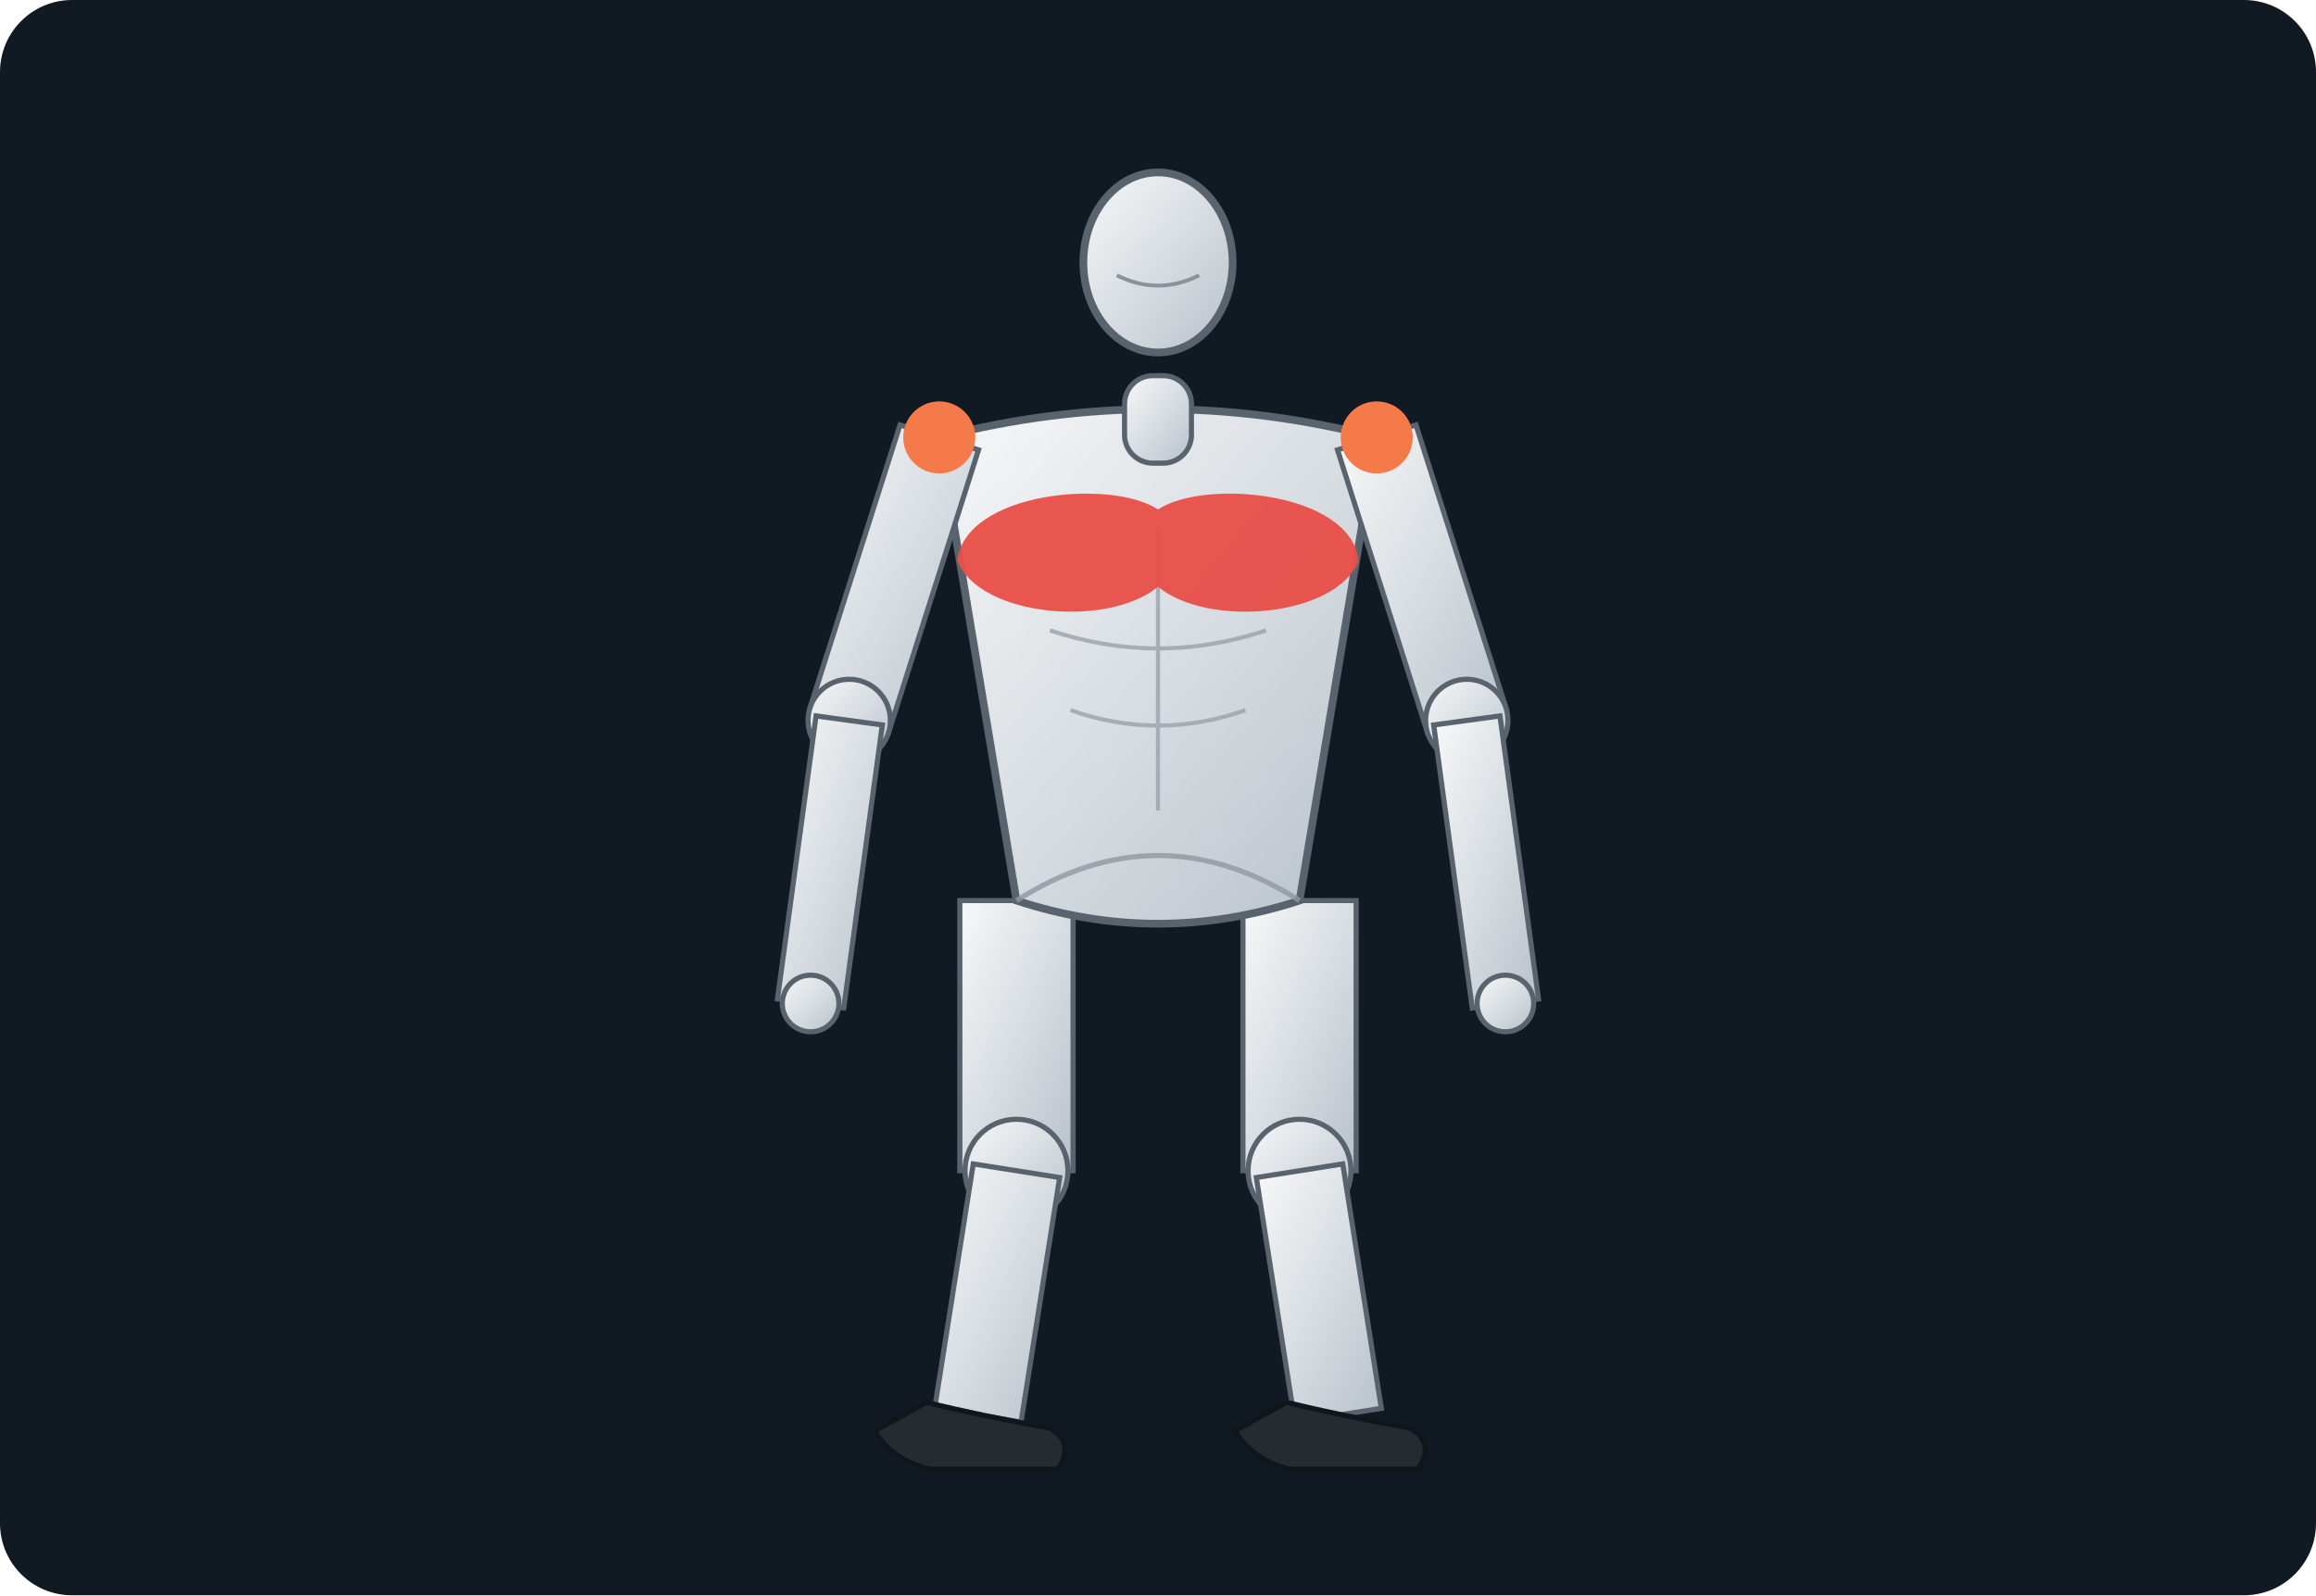
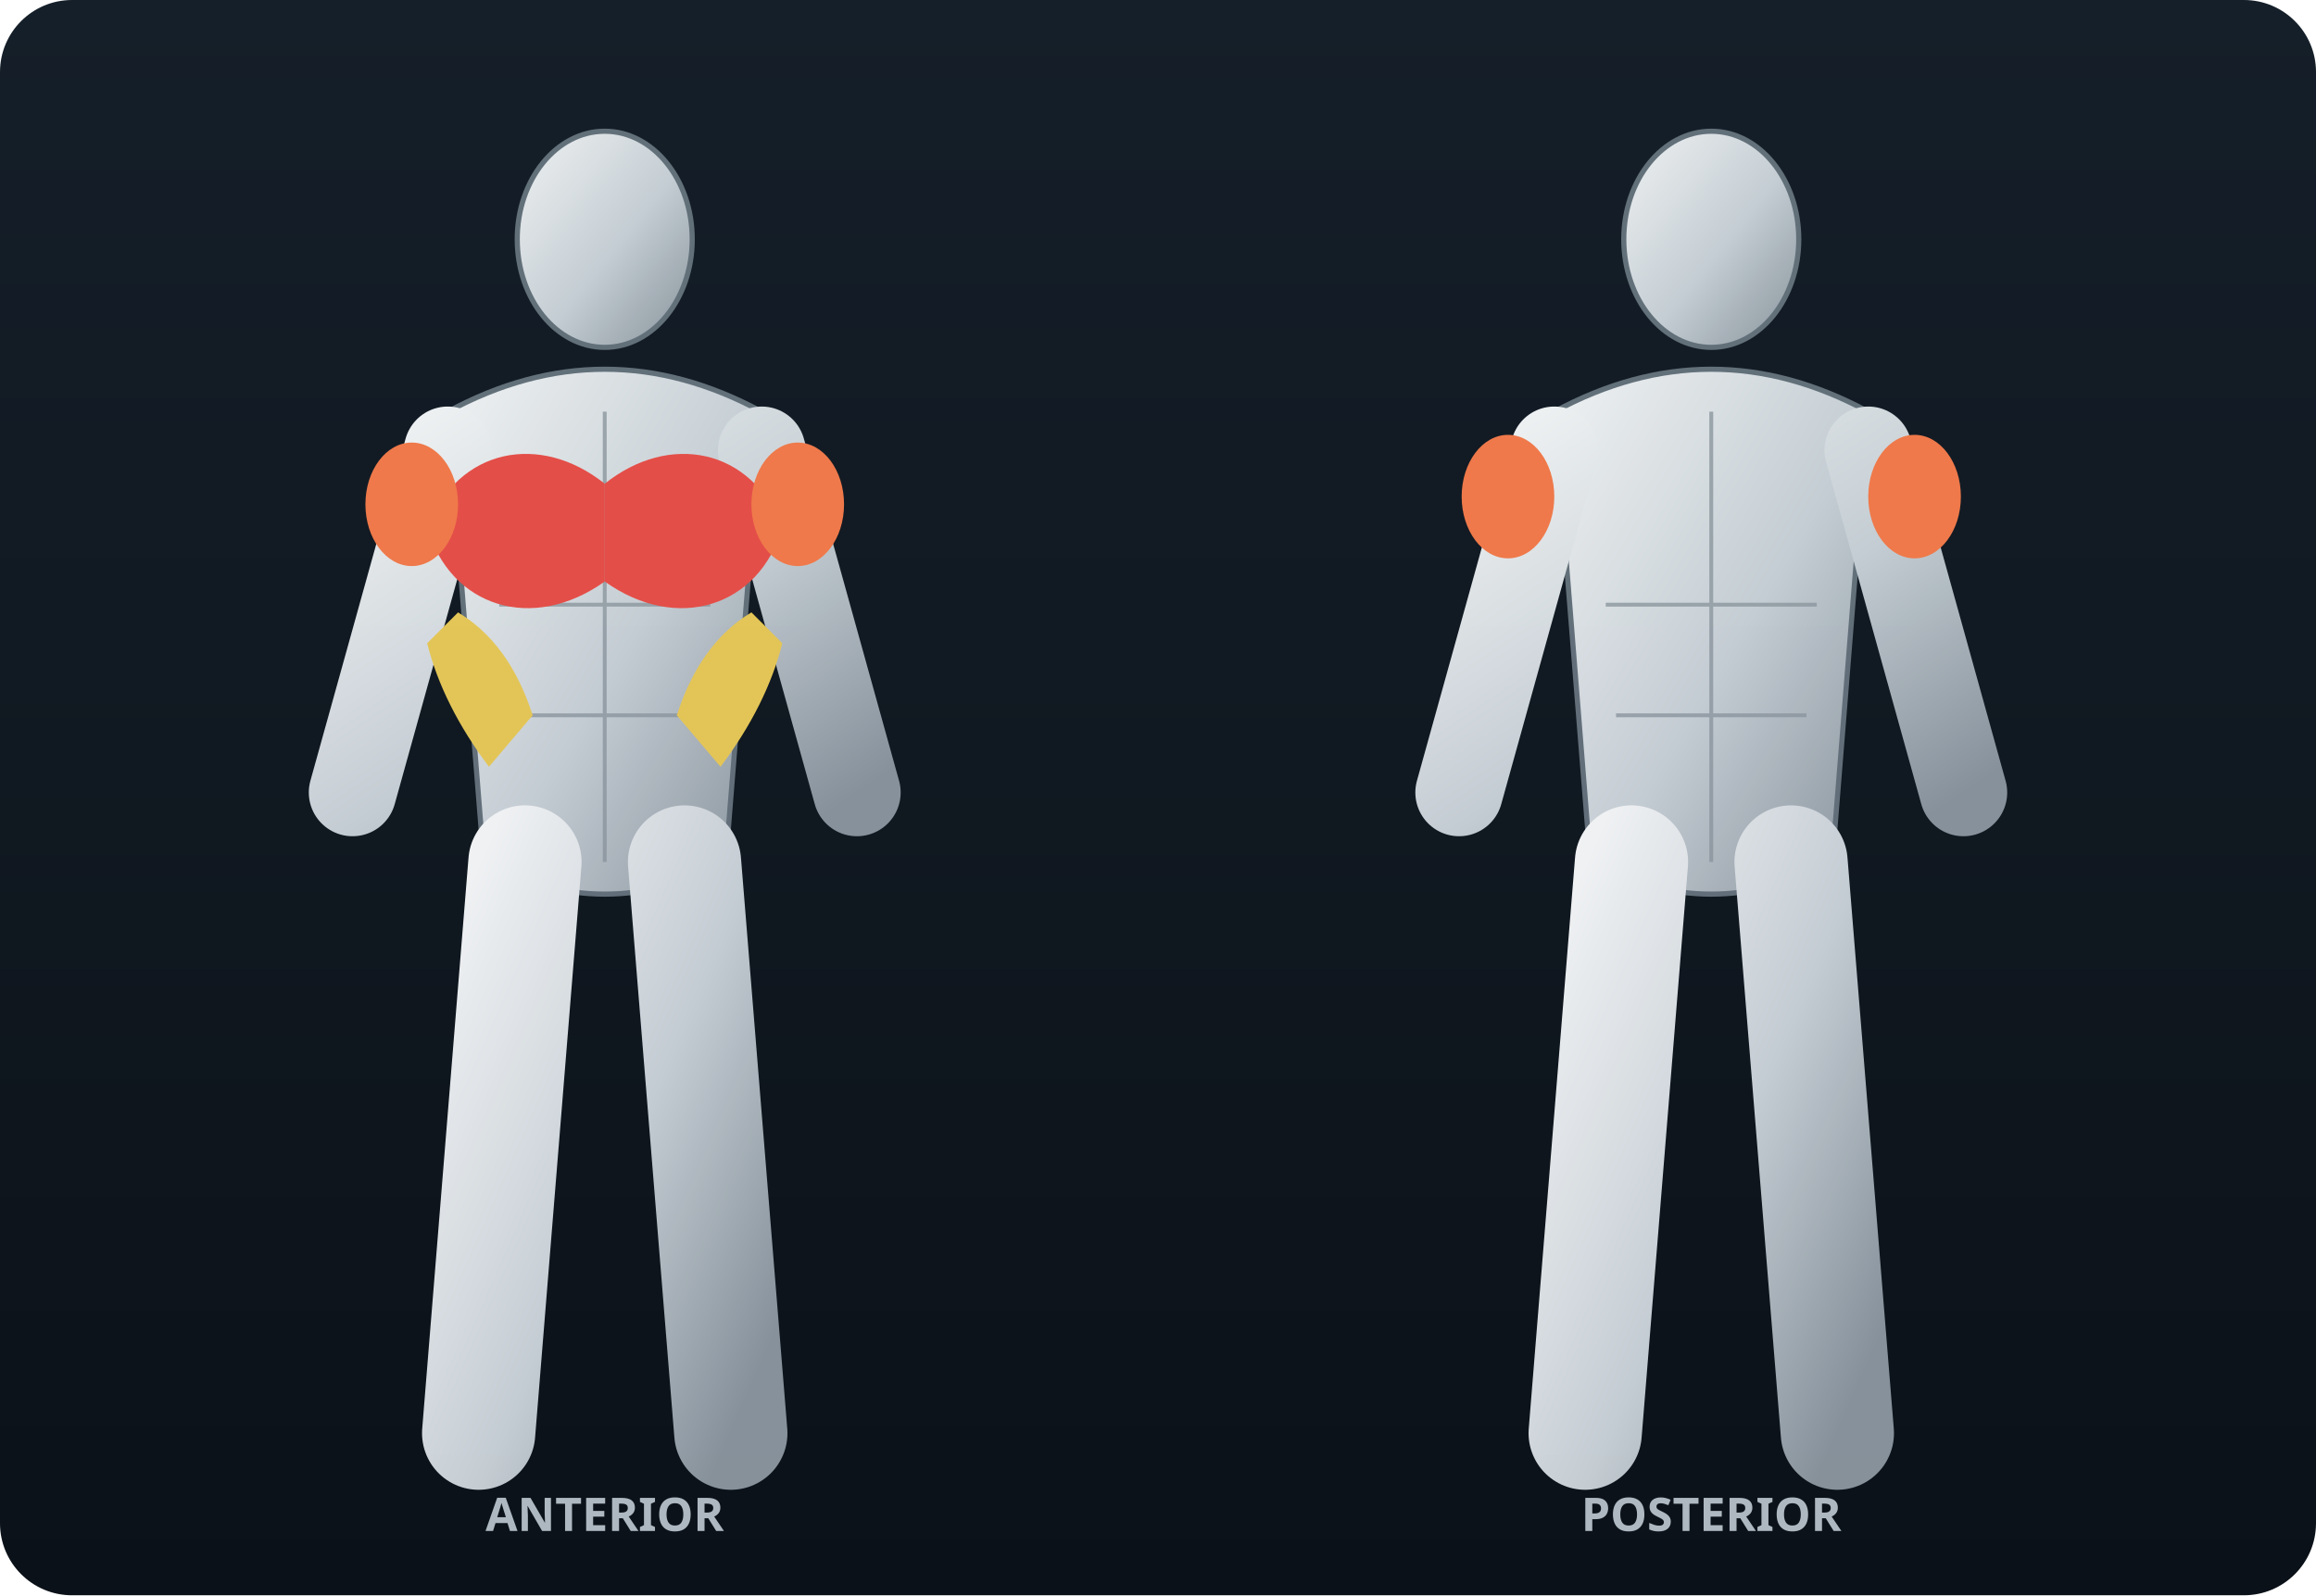
<svg xmlns="http://www.w3.org/2000/svg" width="900" height="620" viewBox="0 0 900 620" role="img" aria-label="Músculos trabajados · Aperturas en polea" data-style="anatomical-v2">
  <defs>
-     <linearGradient id="bg" x2="0" y2="1">
-       <stop stop-color="#ffffff" />
-       <stop offset="1" stop-color="#e9eef3" />
+     <linearGradient id="mapbg" x2="0" y2="1">
+       <stop stop-color="#151f29" />
+       <stop offset="1" stop-color="#0b1118" />
    </linearGradient>
-     <linearGradient id="body" x2="1" y2="1">
-       <stop stop-color="#f7f8f9" />
-       <stop offset=".55" stop-color="#d5dbe0" />
-       <stop offset="1" stop-color="#b8c1c9" />
+     <linearGradient id="skin" x2="1" y2="1">
+       <stop stop-color="#f4f6f7" />
+       <stop offset=".55" stop-color="#c8d0d6" />
+       <stop offset="1" stop-color="#89949d" />
    </linearGradient>
-     <linearGradient id="metal" x2="1">
-       <stop stop-color="#20272d" />
-       <stop offset=".5" stop-color="#7e8993" />
-       <stop offset="1" stop-color="#2a3239" />
-     </linearGradient>
-     <filter id="shadow" x="-20%" y="-20%" width="140%" height="160%">
-       <feDropShadow dx="0" dy="10" stdDeviation="10" flood-opacity=".17" />
-     </filter>
  </defs>
-   <rect width="900" height="620" rx="28" fill="#111922" />
-   <g transform="translate(0,-10)">
-     <g class="anatomical-v2">
-       <path d="M373 360 L373 465 Q395 465 417 465 L417 360 Q395 360 373 360Z" fill="url(#body)" stroke="#58636e" stroke-width="2" />
-       <circle cx="395" cy="465" r="20" fill="url(#body)" stroke="#58636e" stroke-width="2" />
-       <path d="M378.208 462.349 L363.208 557.349 Q380 560 396.792 562.651 L411.792 467.651 Q395 465 378.208 462.349Z" fill="url(#body)" stroke="#58636e" stroke-width="2" />
-       <path d="M483 360 L483 465 Q505 465 527 465 L527 360 Q505 360 483 360Z" fill="url(#body)" stroke="#58636e" stroke-width="2" />
-       <circle cx="505" cy="465" r="20" fill="url(#body)" stroke="#58636e" stroke-width="2" />
-       <path d="M488.208 467.651 L503.208 562.651 Q520 560 536.792 557.349 L521.792 462.349 Q505 465 488.208 467.651Z" fill="url(#body)" stroke="#58636e" stroke-width="2" />
-       <path d="M365 180 Q450 158 535 180 L505 360 Q450 378 395 360 Z" fill="url(#body)" stroke="#58636e" stroke-width="3" />
-       <path d="M395 360 Q450 325 505 360" fill="none" stroke="#8e989f" stroke-width="2" opacity=".8" />
-       <path d="M450 215v110 M408 255q42 14 84 0 M416 286q34 12 68 0" fill="none" stroke="#9aa3aa" stroke-width="1.6" opacity=".8" />
-       <path d="M349.753 175.149 L314.753 285.149 Q330 290 345.247 294.851 L380.247 184.851 Q365 180 349.753 175.149Z" fill="url(#body)" stroke="#58636e" stroke-width="2" />
-       <circle cx="330" cy="290" r="16" fill="url(#body)" stroke="#58636e" stroke-width="2" />
-       <path d="M317.119 288.244 L302.119 398.244 Q315 400 327.881 401.756 L342.881 291.756 Q330 290 317.119 288.244Z" fill="url(#body)" stroke="#58636e" stroke-width="2" />
-       <circle cx="315" cy="400" r="11" fill="url(#body)" stroke="#58636e" stroke-width="2" />
-       <path d="M519.753 184.851 L554.753 294.851 Q570 290 585.247 285.149 L550.247 175.149 Q535 180 519.753 184.851Z" fill="url(#body)" stroke="#58636e" stroke-width="2" />
-       <circle cx="570" cy="290" r="16" fill="url(#body)" stroke="#58636e" stroke-width="2" />
-       <path d="M557.119 291.756 L572.119 401.756 Q585 400 597.881 398.244 L582.881 288.244 Q570 290 557.119 291.756Z" fill="url(#body)" stroke="#58636e" stroke-width="2" />
-       <circle cx="585" cy="400" r="11" fill="url(#body)" stroke="#58636e" stroke-width="2" />
-       <rect x="437" y="156" width="26" height="34" rx="11" fill="url(#body)" stroke="#58636e" stroke-width="2" />
-       <ellipse cx="450" cy="112" rx="29" ry="35" fill="url(#body)" stroke="#58636e" stroke-width="3" />
-       <path d="M434 117q16 8 32 0" fill="none" stroke="#89939b" stroke-width="1.5" />
-       <path d="M360 555q20 5 48 10q10 6 3 16h-50q-15-4-21-15z" fill="#252b31" stroke="#11161a" stroke-width="2" />
-       <path d="M500 555q20 5 48 10q10 6 3 16h-50q-15-4-21-15z" fill="#252b31" stroke="#11161a" stroke-width="2" />
-       <path d="M450 208C432 196,375 201,372 228C381 250,431 254,450 238Z" fill="#e94f48" opacity=".95" />
-       <path d="M450 208C468 196,525 201,528 228C519 250,469 254,450 238Z" fill="#e94f48" opacity=".95" />
-       <circle cx="365" cy="180" r="14" fill="#f47a4a" stroke="none" stroke-width="0" />
-       <circle cx="535" cy="180" r="14" fill="#f47a4a" stroke="none" stroke-width="0" />
-     </g>
+   <rect width="900" height="620" rx="28" fill="url(#mapbg)" />
+   <g opacity=".98">
+     <ellipse cx="235" cy="93" rx="34" ry="42" fill="url(#skin)" stroke="#64717b" stroke-width="2" />
+     <path d="M174 160Q235 127 296 160L282 335Q235 360 188 335Z" fill="url(#skin)" stroke="#64717b" stroke-width="2" />
+     <path d="M174 175L137 308M296 175L333 308" stroke="url(#skin)" stroke-width="34" stroke-linecap="round" />
+     <path d="M204 335L186 557M266 335L284 557" stroke="url(#skin)" stroke-width="44" stroke-linecap="round" />
+     <path d="M235 160v175M194 235h82M198 278h74" stroke="#8d979f" stroke-width="1.5" opacity=".8" />
+     <ellipse cx="665" cy="93" rx="34" ry="42" fill="url(#skin)" stroke="#64717b" stroke-width="2" />
+     <path d="M604 160Q665 127 726 160L712 335Q665 360 618 335Z" fill="url(#skin)" stroke="#64717b" stroke-width="2" />
+     <path d="M604 175L567 308M726 175L763 308" stroke="url(#skin)" stroke-width="34" stroke-linecap="round" />
+     <path d="M634 335L616 557M696 335L714 557" stroke="url(#skin)" stroke-width="44" stroke-linecap="round" />
+     <path d="M665 160v175M624 235h82M628 278h74" stroke="#8d979f" stroke-width="1.5" opacity=".8" />
+     <path d="M235 188C210 168 178 174 166 205C175 236 207 246 235 226Z" fill="#e94f48" />
+     <path d="M235 188C260 168 292 174 304 205C295 236 263 246 235 226Z" fill="#e94f48" />
+     <ellipse cx="160" cy="196" rx="18" ry="24" fill="#f47a4a" />
+     <ellipse cx="310" cy="196" rx="18" ry="24" fill="#f47a4a" />
+     <path d="M178 238q20 12 29 40l-17 20q-18-24-24-48z" fill="#e8c958" />
+     <path d="M292 238q-20 12-29 40l17 20q18-24 24-48z" fill="#e8c958" />
+     <ellipse cx="586" cy="193" rx="18" ry="24" fill="#f47a4a" />
+     <ellipse cx="744" cy="193" rx="18" ry="24" fill="#f47a4a" />
+   </g>
+   <g fill="#aeb8c1" font-family="system-ui,sans-serif" font-size="18" font-weight="700">
+     <text x="235" y="595" text-anchor="middle">ANTERIOR</text>
+     <text x="665" y="595" text-anchor="middle">POSTERIOR</text>
  </g>
</svg>
